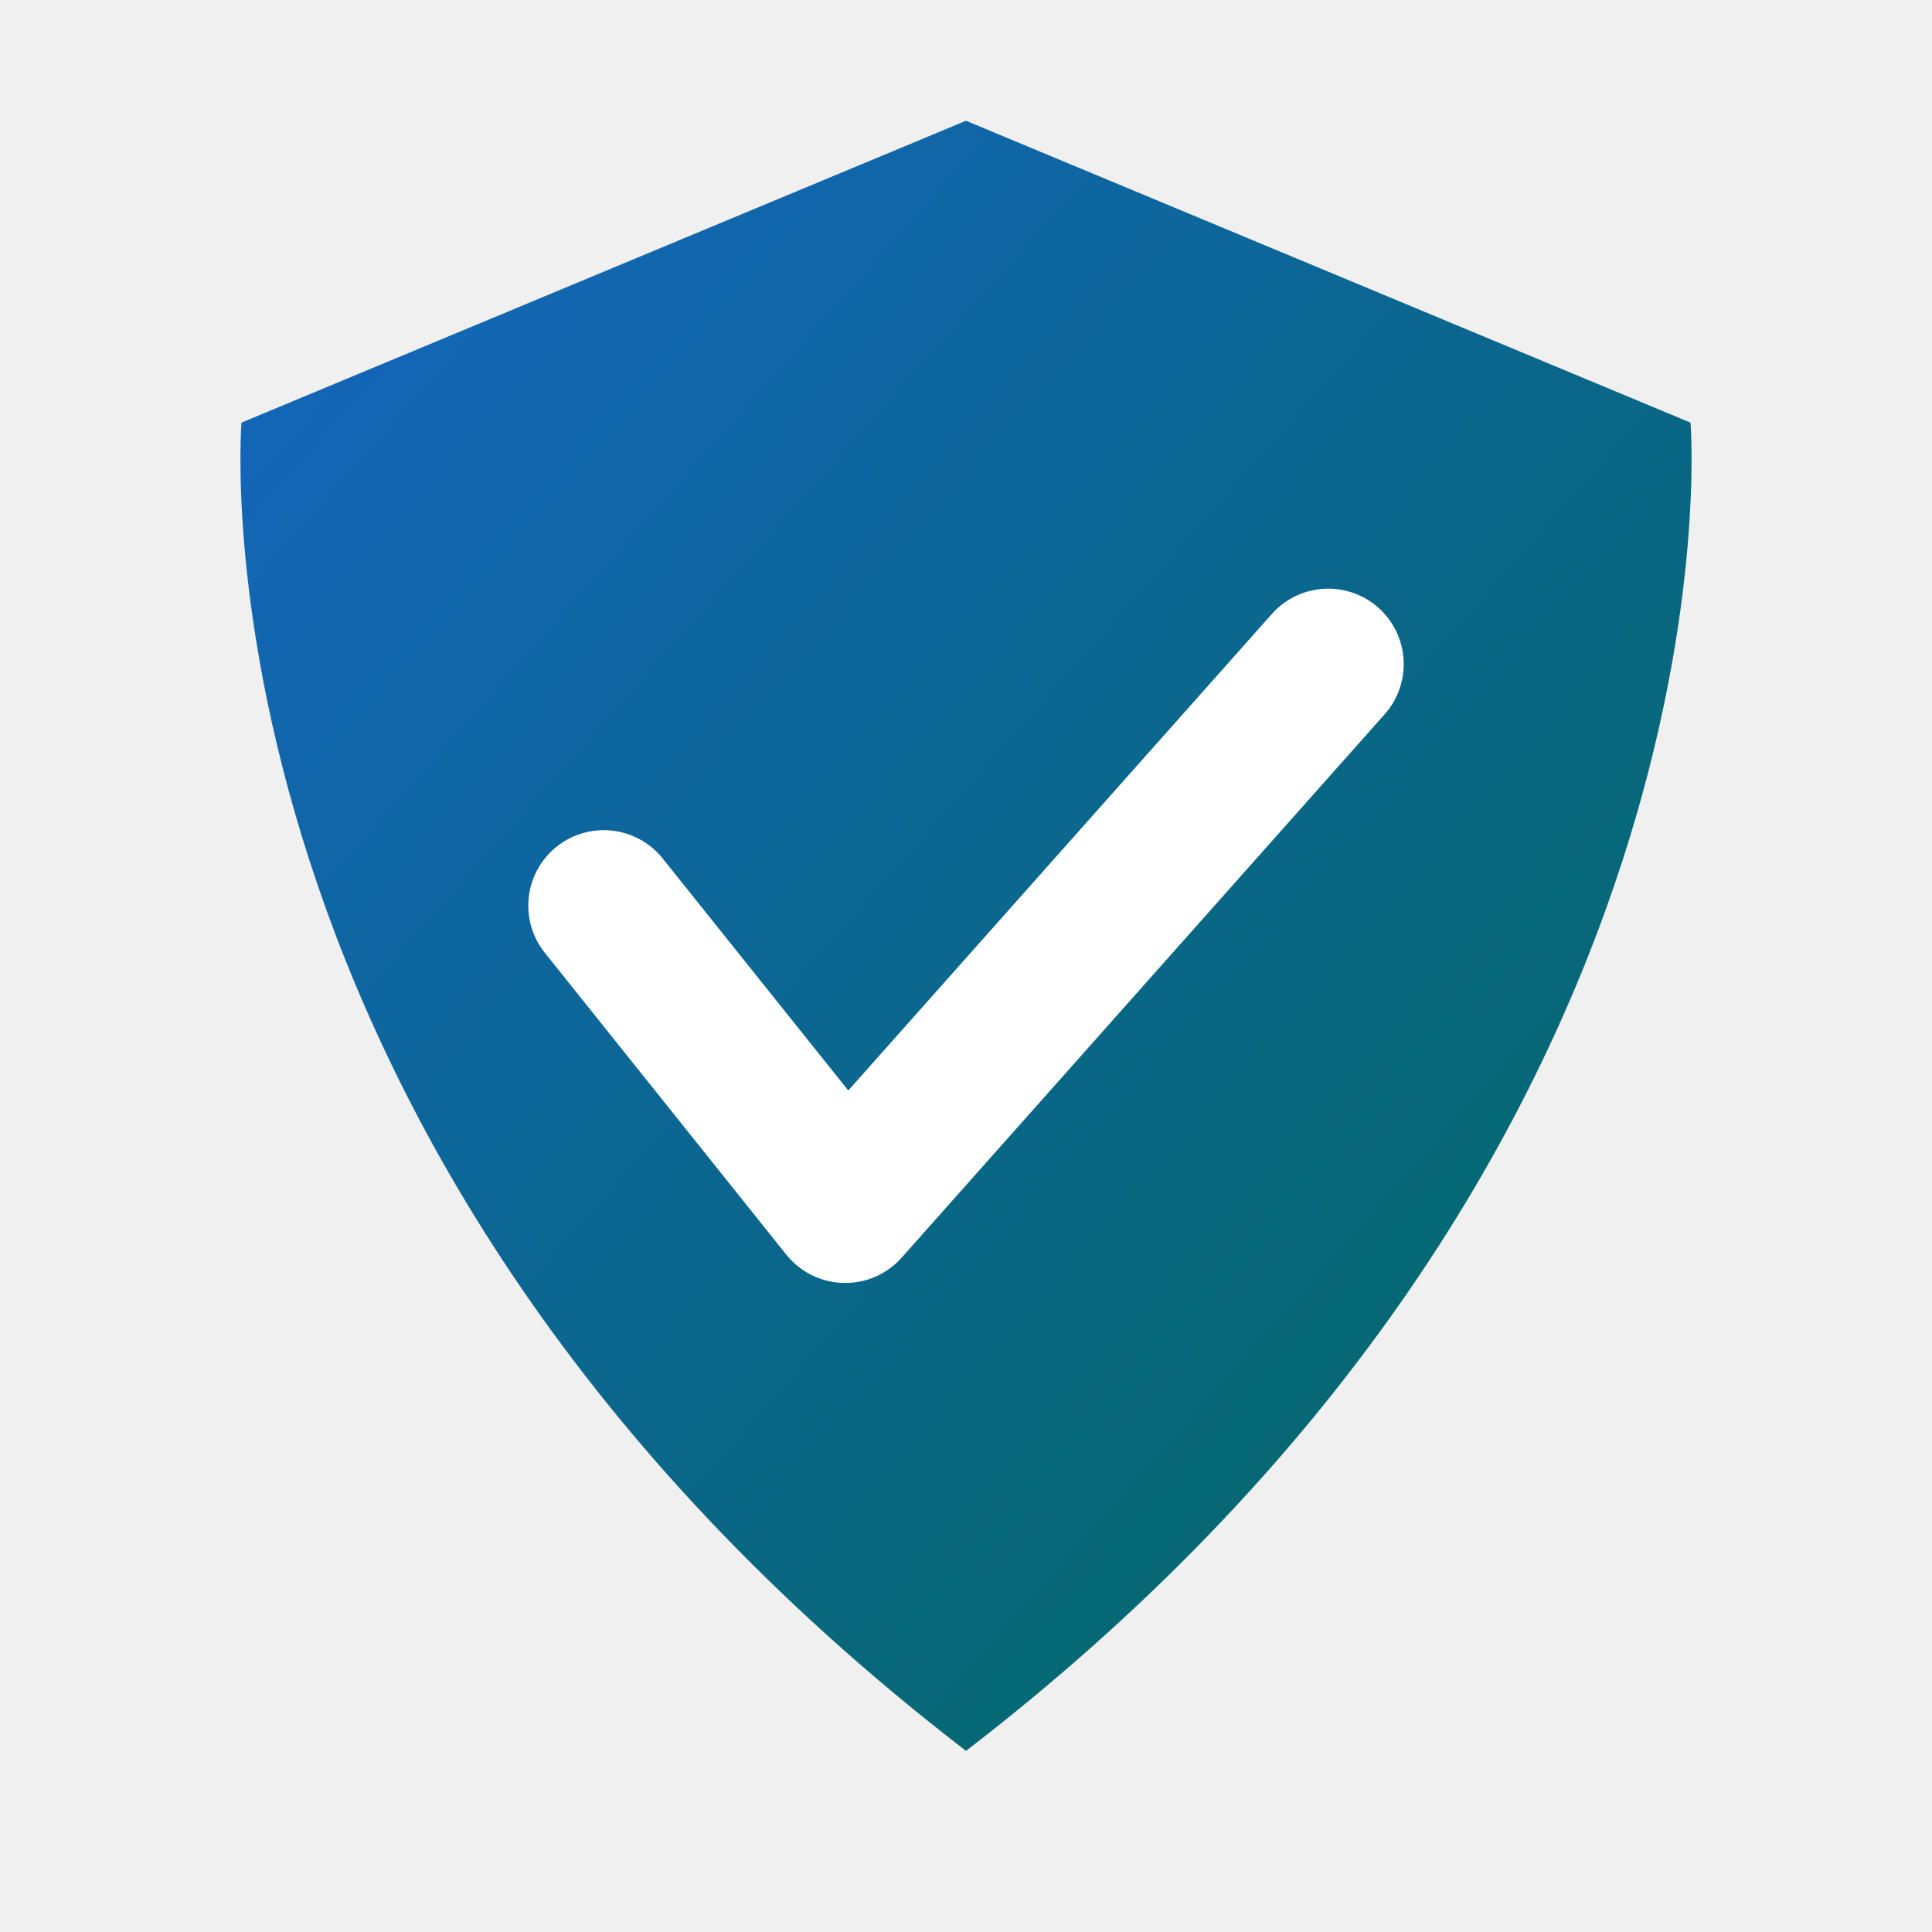
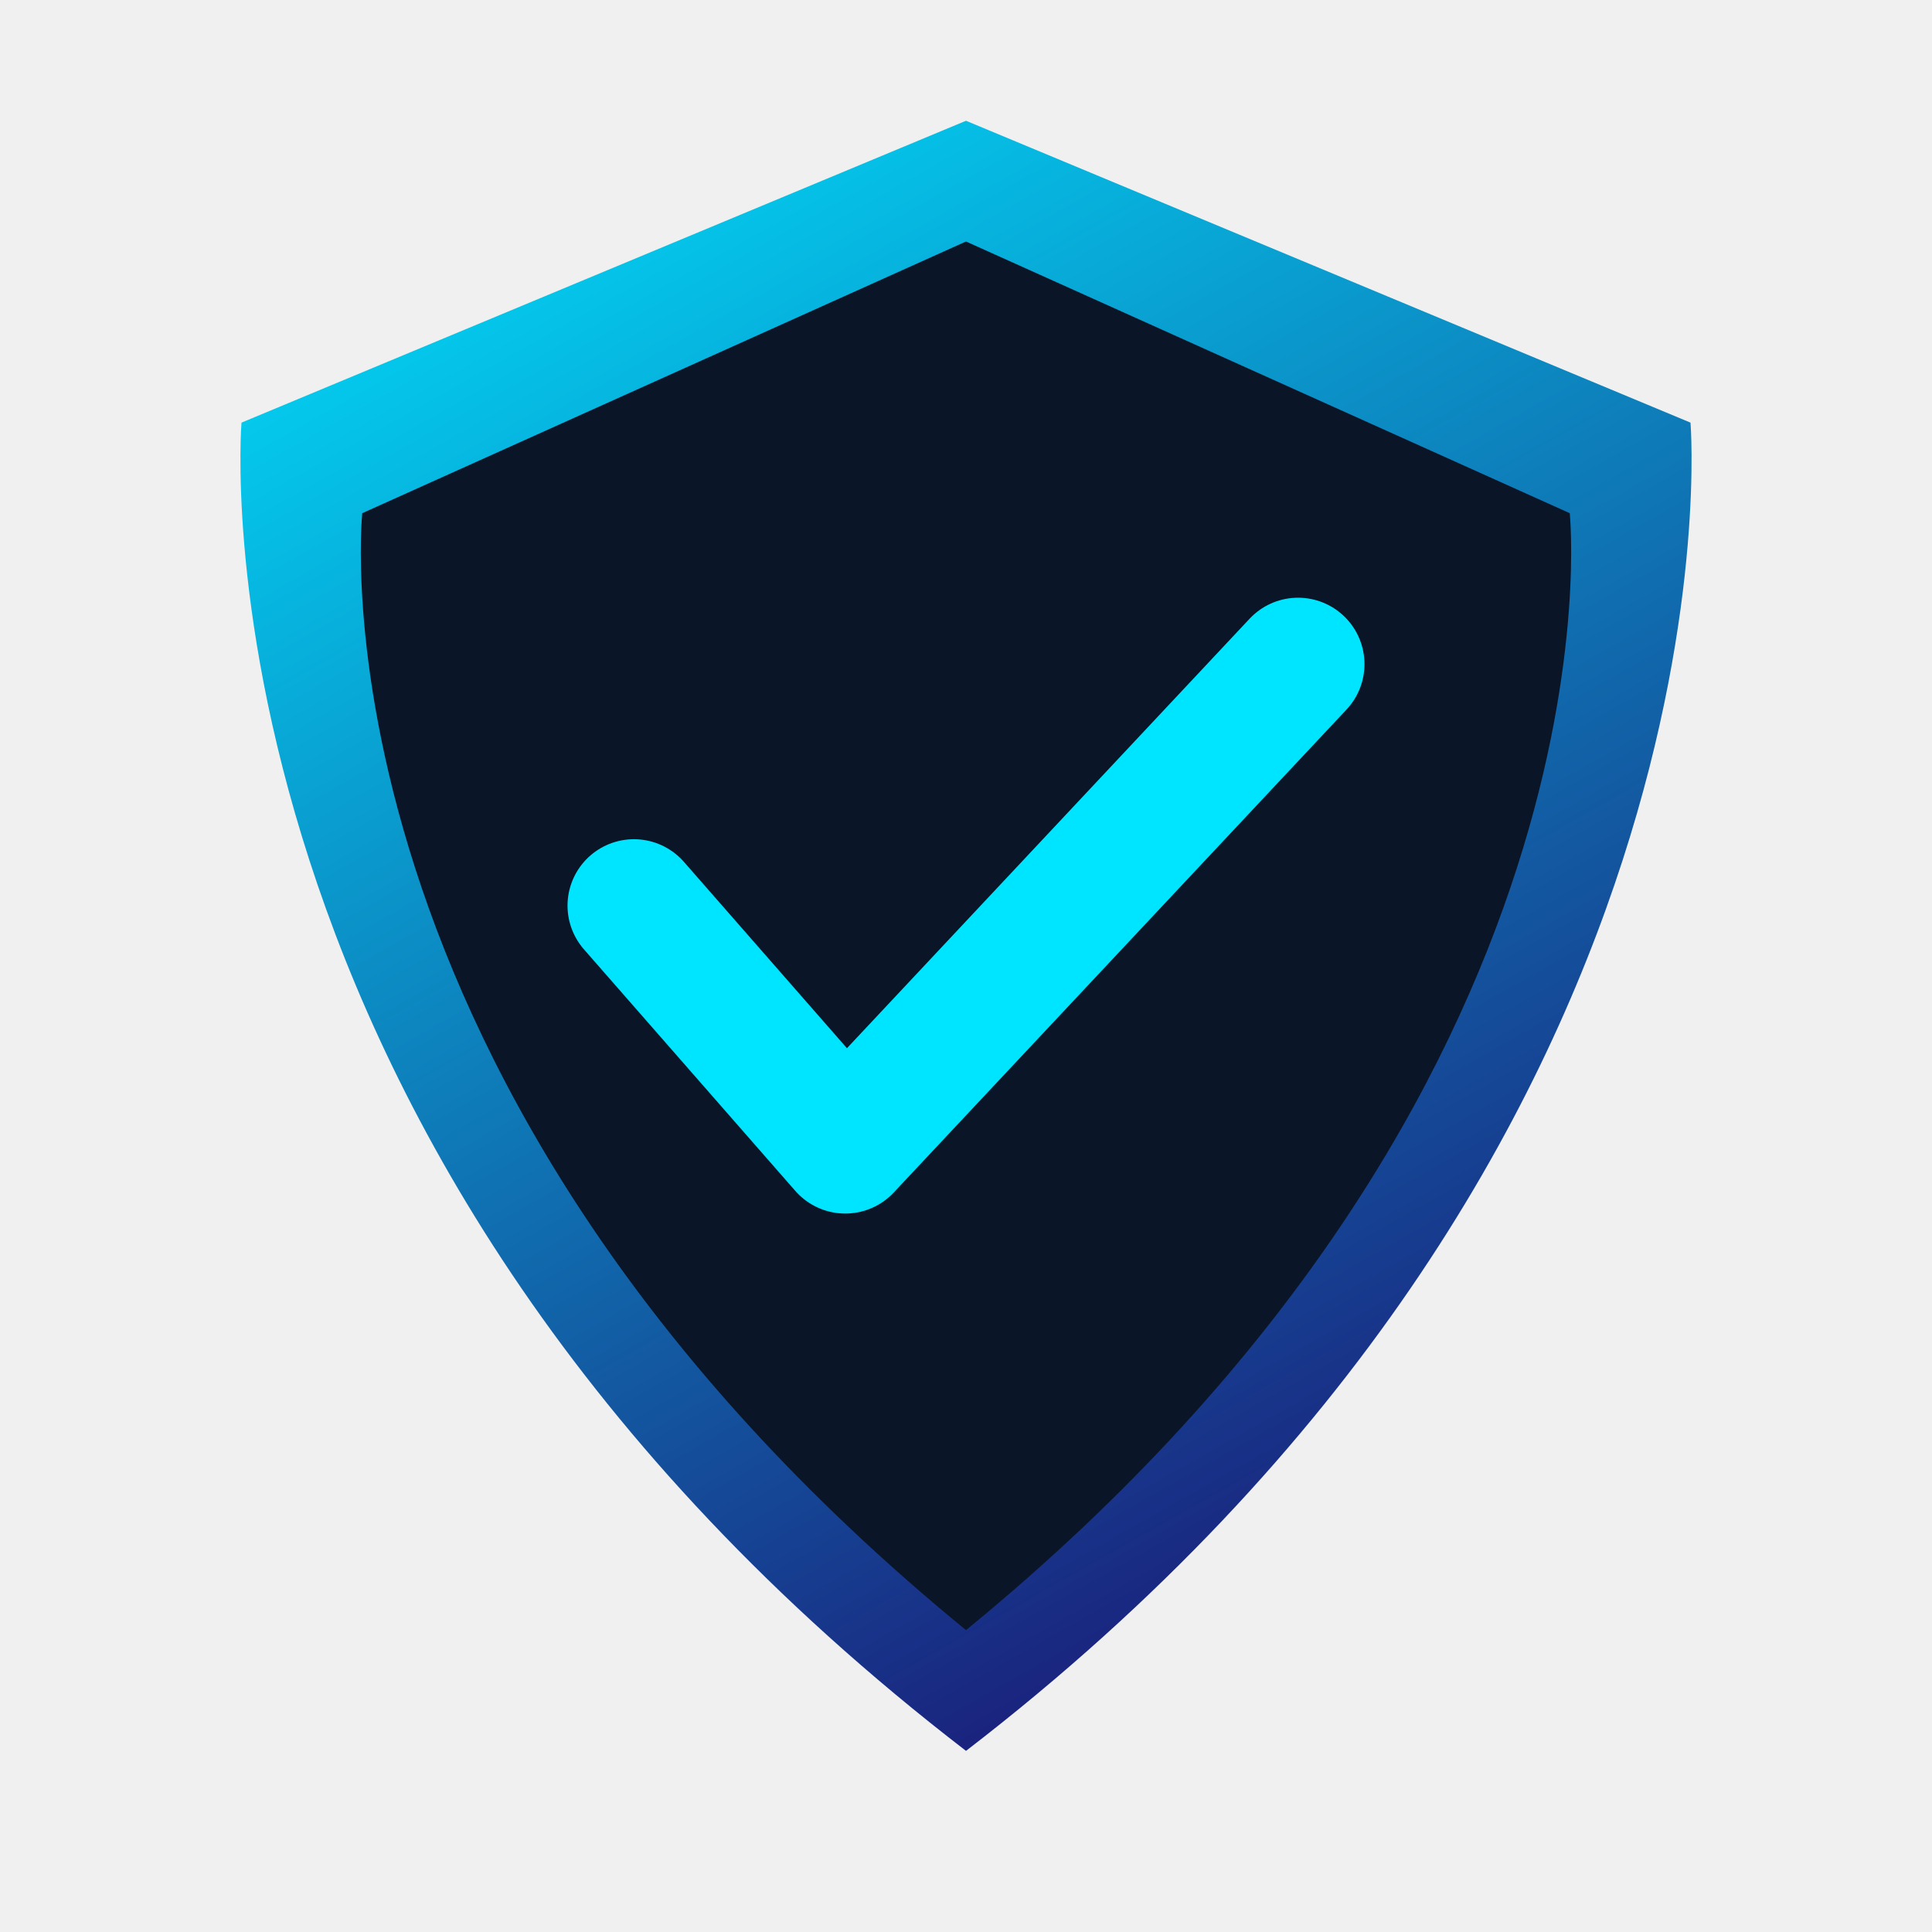
<svg xmlns="http://www.w3.org/2000/svg" viewBox="0 0 32 32" width="32" height="32">
  <defs>
-     <linearGradient id="fGrad" x1="0" y1="0" x2="1" y2="1">
-       <stop offset="0%" stop-color="#1565C0" />
-       <stop offset="100%" stop-color="#00695C" />
+     <linearGradient id="fg" x1="0" y1="0" x2="0.5" y2="1">
+       <stop offset="0%" stop-color="#00E5FF" />
+       <stop offset="100%" stop-color="#1A237E" />
    </linearGradient>
  </defs>
-   <path d="M16 2 L28 7 C28 7 29 19 16 29 C3 19 4 7 4 7 Z" fill="url(#fGrad)" />
-   <path d="M10 15 L14 20 L22 11" fill="none" stroke="#FFFFFF" stroke-width="2.5" stroke-linecap="round" stroke-linejoin="round" />
+   <path d="M16 2 L28 7 C28 7 29 19 16 29 C3 19 4 7 4 7 Z" fill="url(#fg)" />
+   <path d="M16 4 L26 8.5 C26 8.5 27 18 16 27 C5 18 6 8.5 6 8.5 Z" fill="#0A1628" />
+   <path d="M10.5 15 L14 19 L21.5 11" fill="none" stroke="#00E5FF" stroke-width="2.2" stroke-linecap="round" stroke-linejoin="round" />
</svg>
